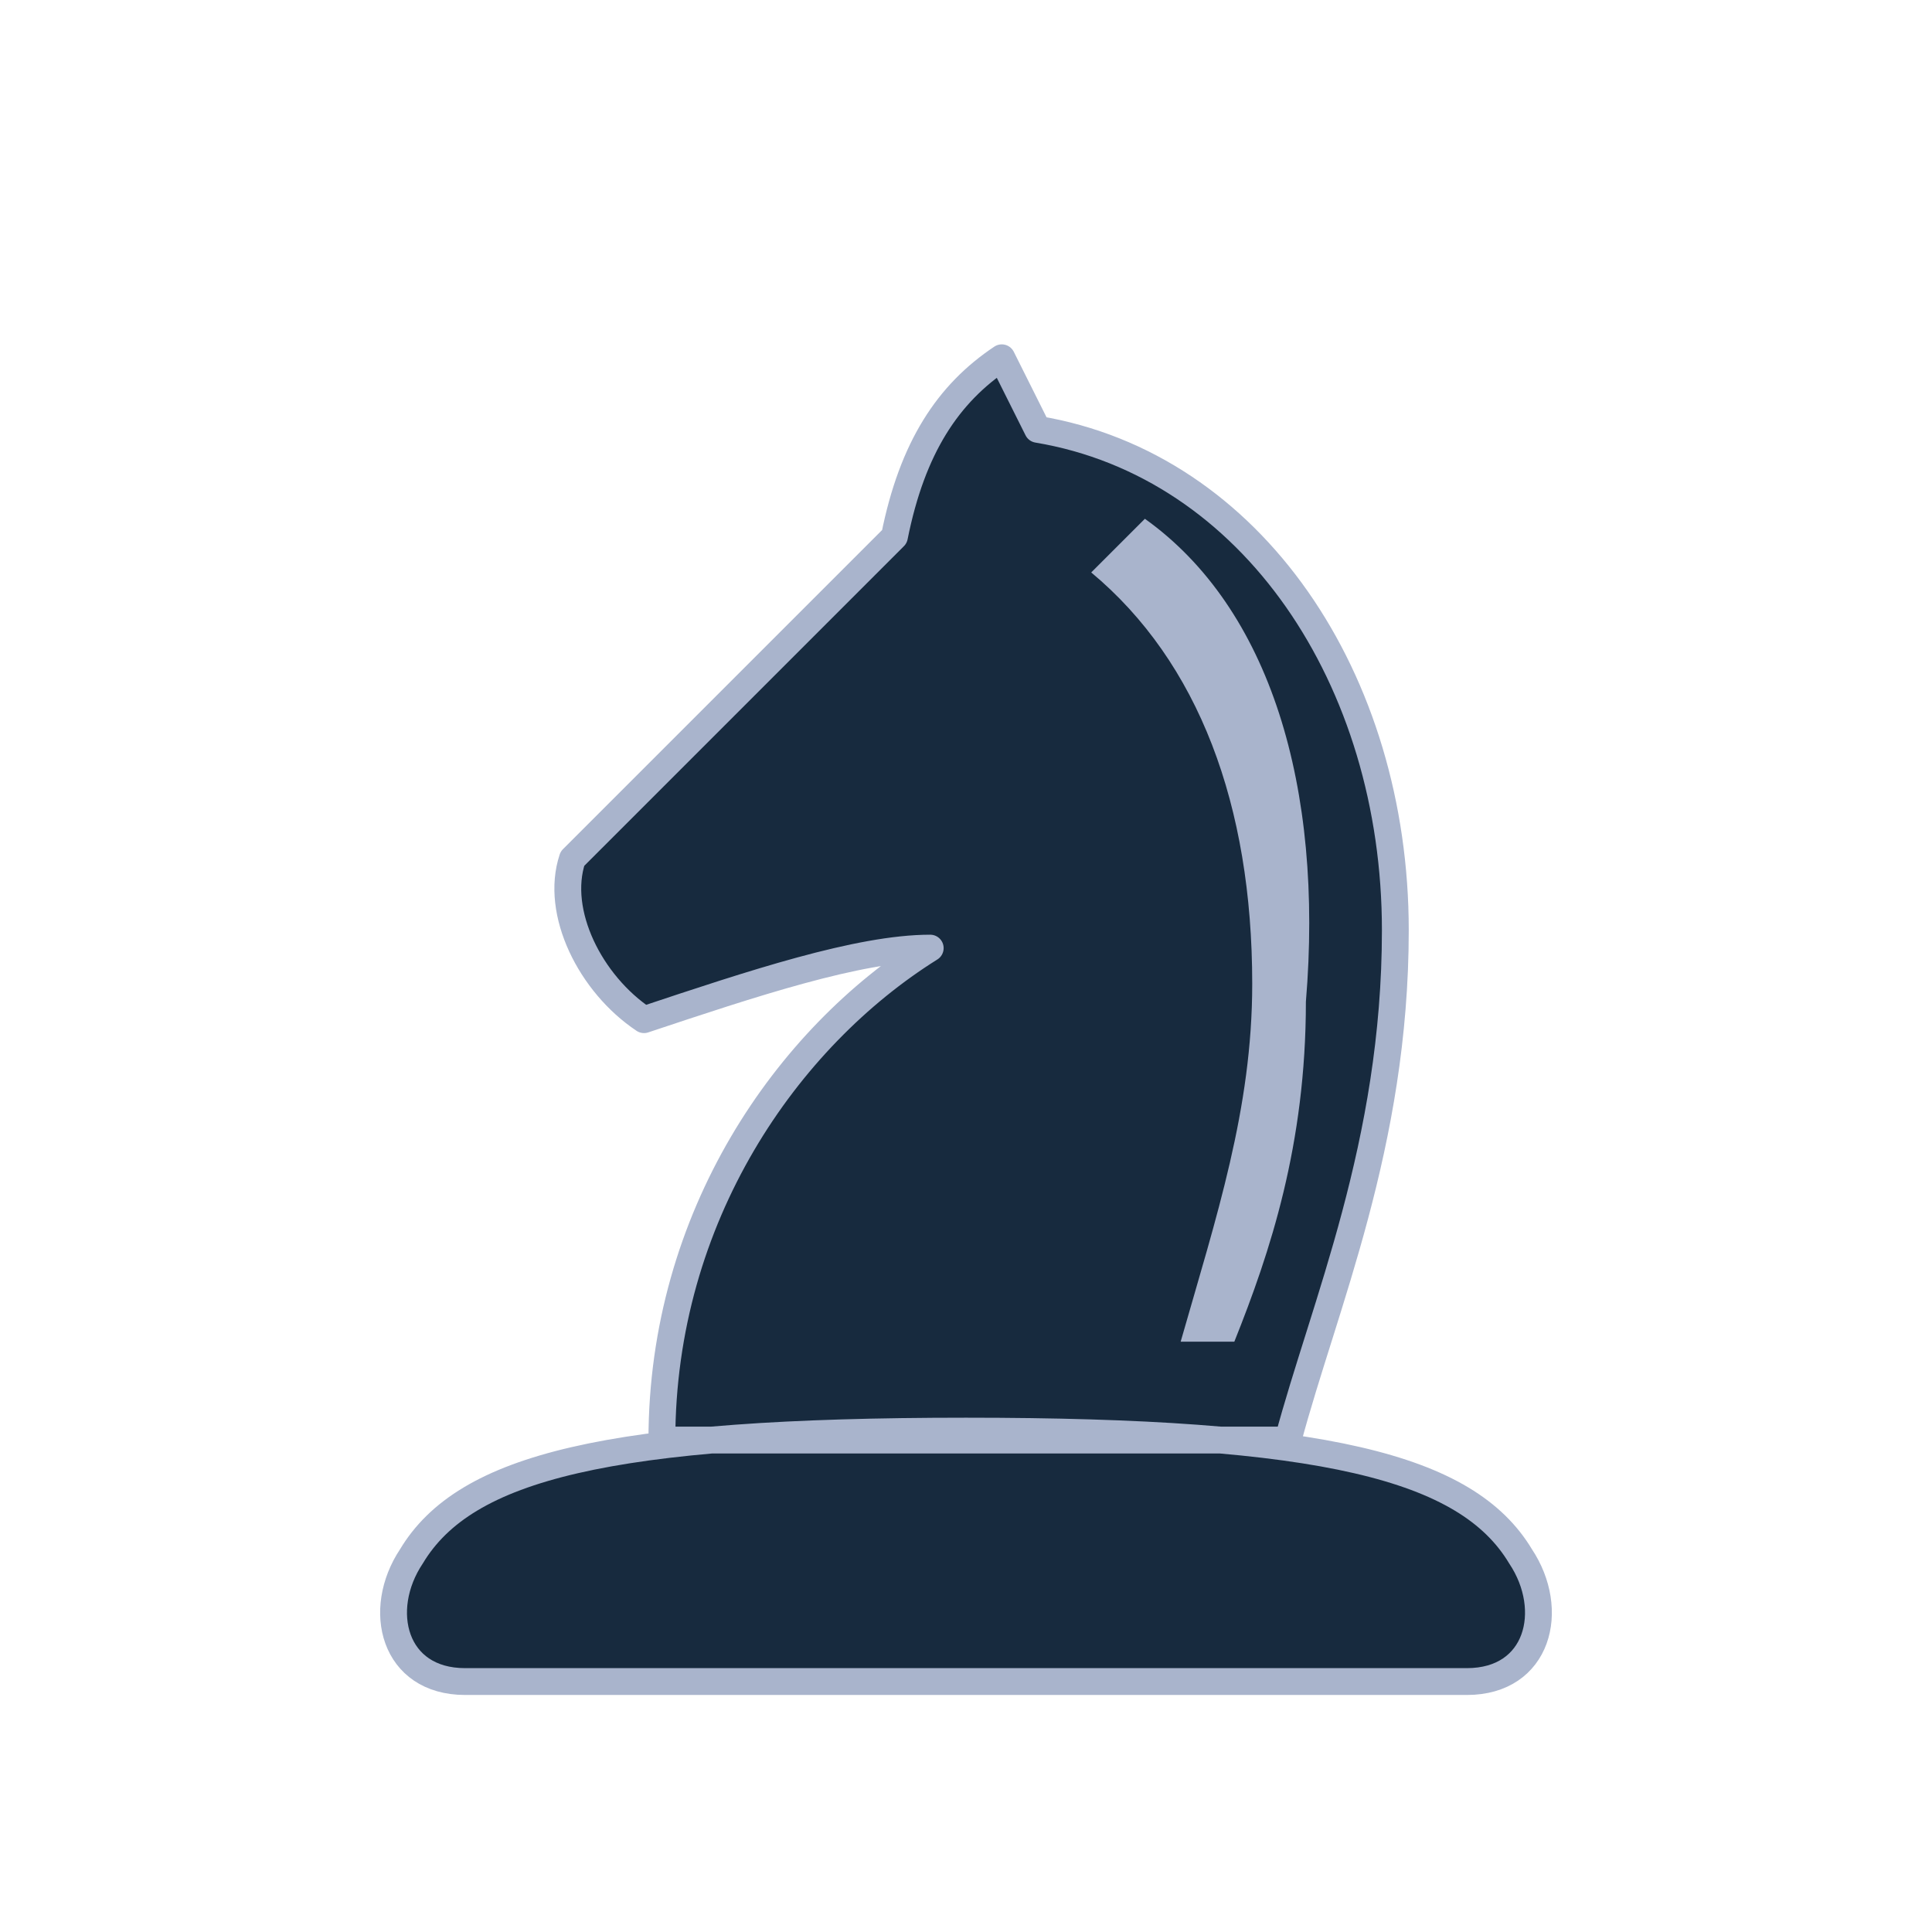
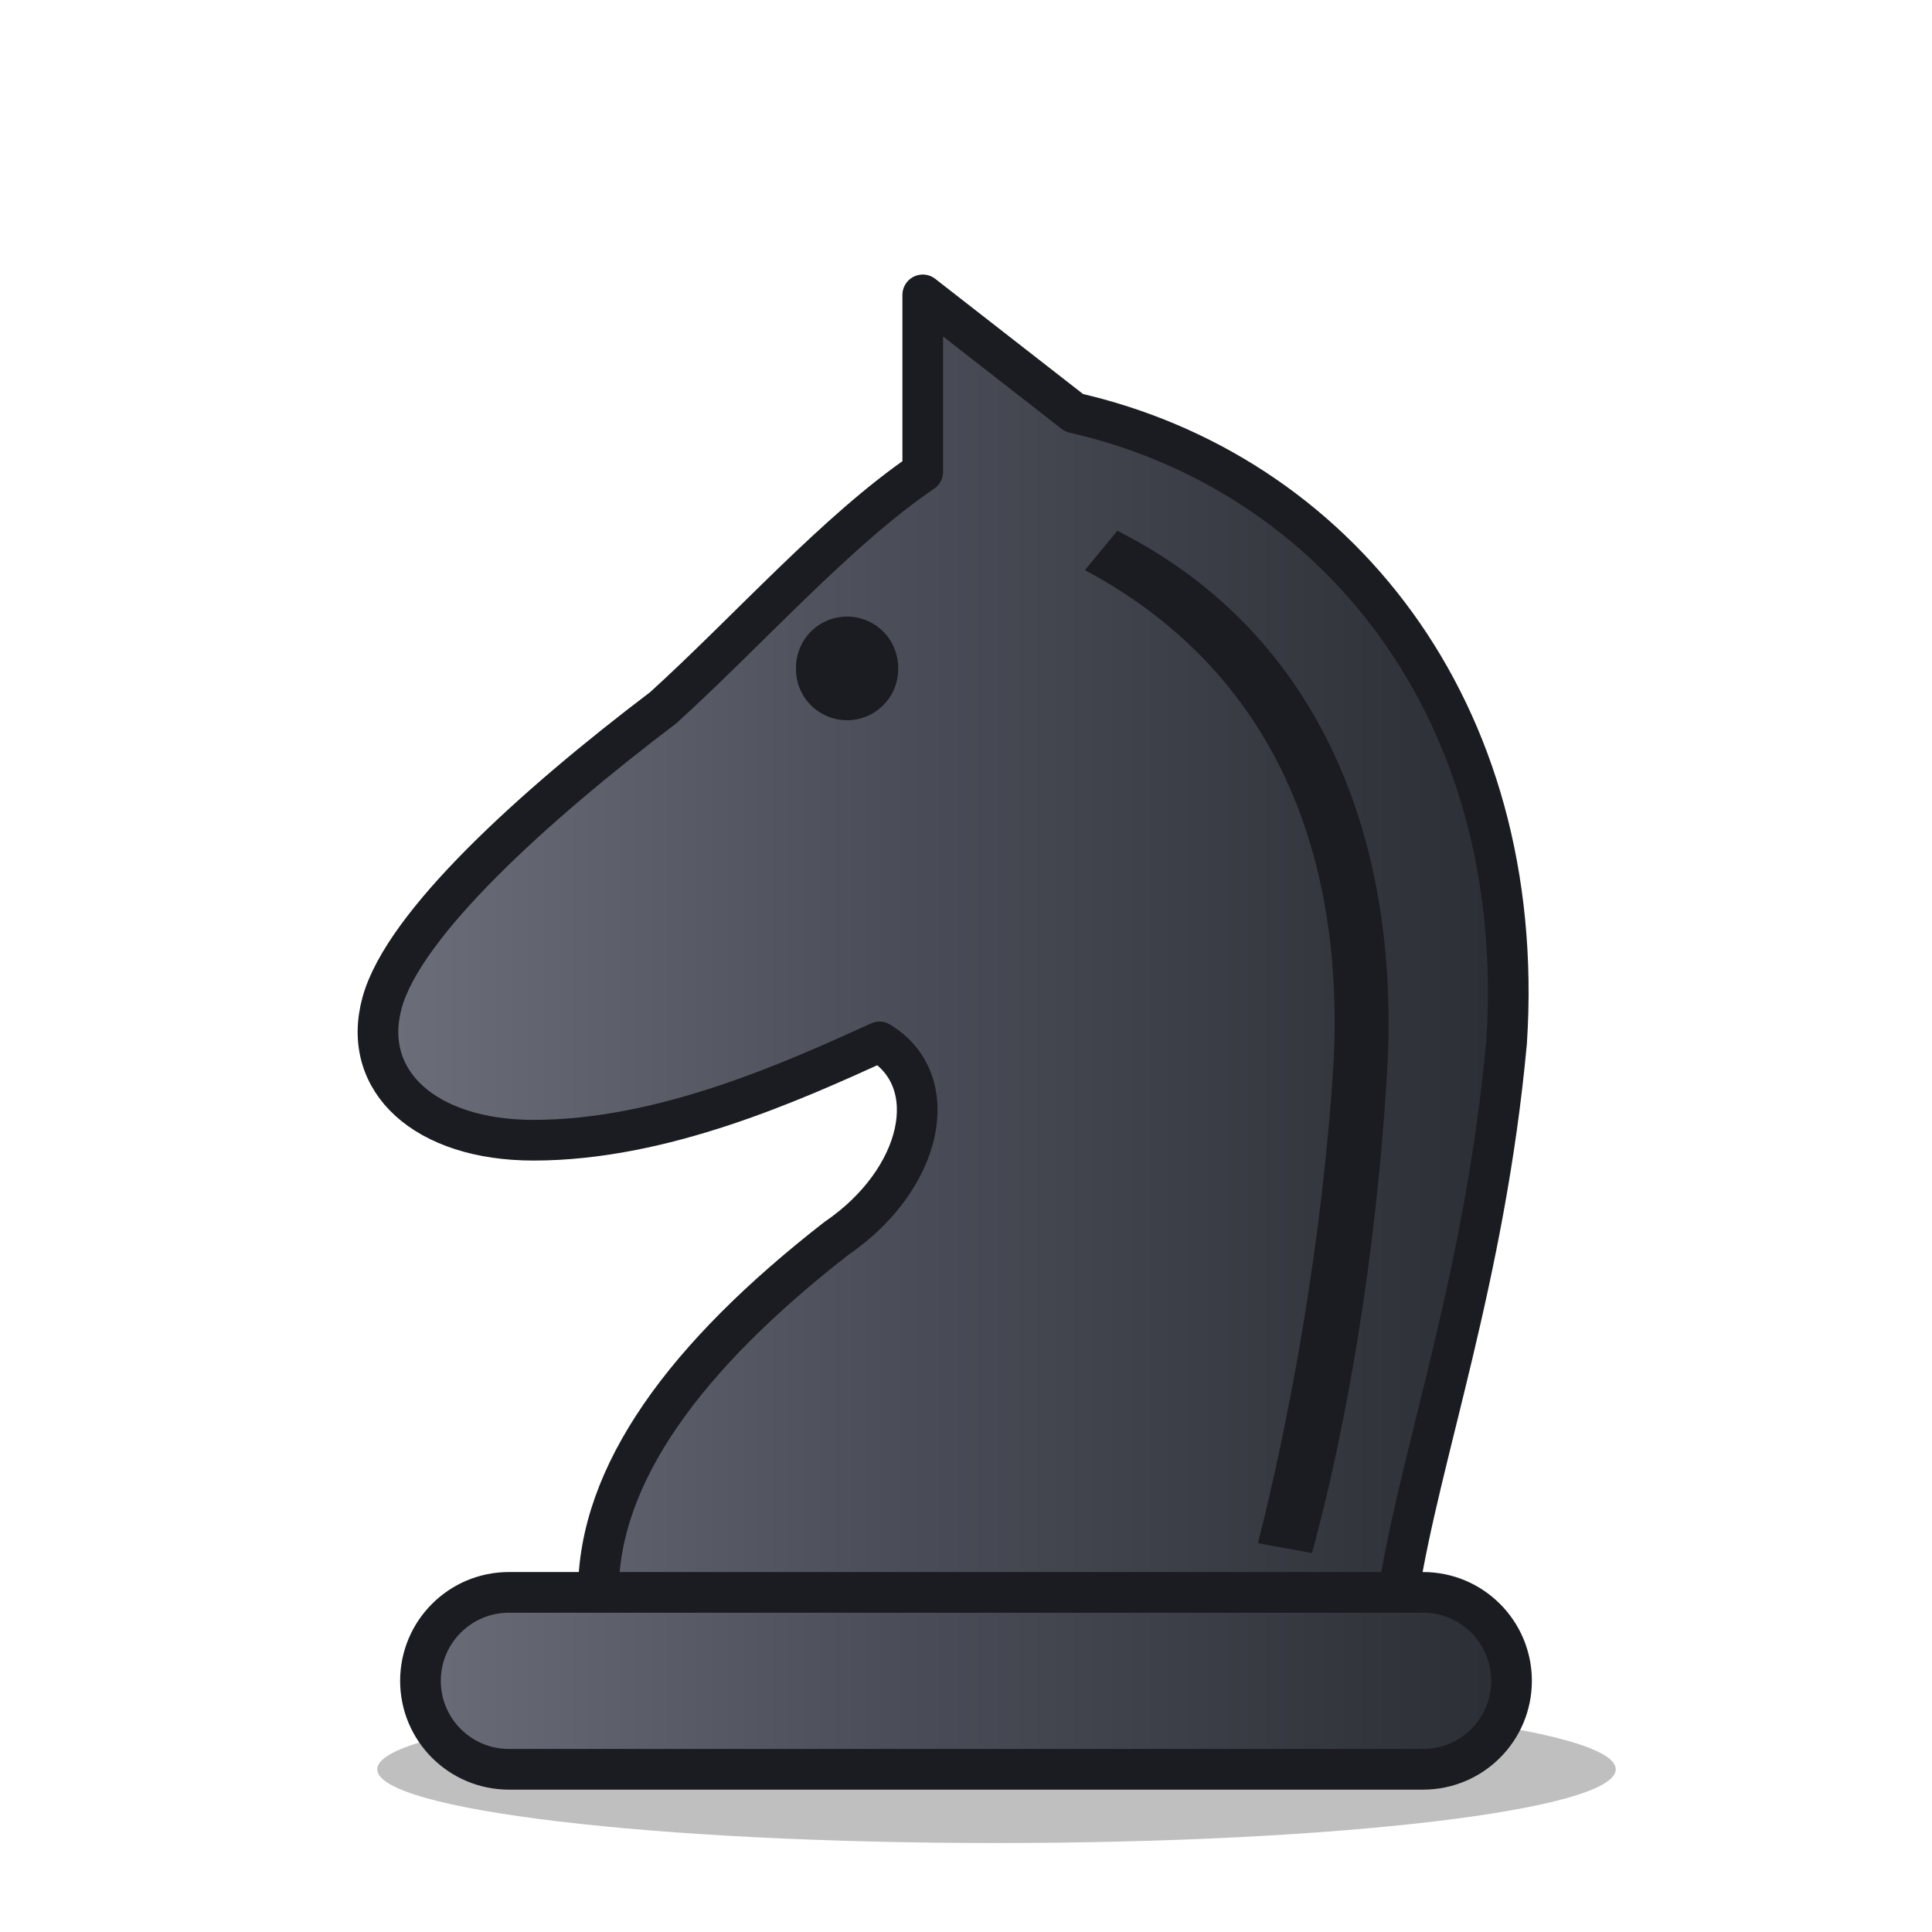
- <svg xmlns="http://www.w3.org/2000/svg" viewBox="-4 -4 108 108">
-   <path d="M33 76.5C33 64 40 54 48 49C44 49 38 51 32 53C29 51 27 47 28 44L46 26C47 21 49 18 52 16L54 20C66 22 74 34 74 48C74 60 70 69 68 76.5ZM22 90C18 90 17 86 19 83C22 78 30 76 50 76C70 76 78 78 81 83C83 86 82 90 78 90Z" fill="#172A3E" stroke="#A9B4CC" stroke-width="1.5" stroke-linejoin="round" />
-   <path d="M60 25C67 30 70 40 69 52C69 60 67 66 65 71L62 71C64 64 66 58 66 51C66 41 63 33 57 28Z" fill="#A9B4CC" />
+ <svg xmlns="http://www.w3.org/2000/svg" viewBox="0 0 190 190">
+   <defs>
+     <linearGradient id="g" x1="0" x2="1" y1="0" y2="0">
+       <stop offset="0" stop-color="#6C6F79" />
+       <stop offset="0.45" stop-color="#4B4E58" />
+       <stop offset="1" stop-color="#2C2E35" />
+     </linearGradient>
+   </defs>
+   <path d="M37.1 174a60.9 7.25 0 1 0 121.8 0a60.9 7.25 0 1 0 -121.8 0Z" fill="#000000" opacity="0.25" />
+   <path d="M58.847 156.6C58.847 145 67.353 133.4 82.24 121.8C90.747 116 92.873 106.333 86.493 102.467C77.987 106.333 65.227 112.133 52.467 112.133C41.833 112.133 35.453 106.333 37.58 98.6C39.707 90.867 52.467 79.267 65.227 69.6C73.733 61.867 82.24 52.2 90.747 46.4L90.747 29L105.633 40.6C131.153 46.4 150.293 69.6 148.167 102.467C146.04 125.667 139.66 143.067 137.533 156.6ZM50.05 156.6h89.9a8.7 8.7 0 0 1 8.7 8.7v0a8.7 8.7 0 0 1 -8.7 8.7h-89.9a8.7 8.7 0 0 1 -8.7 -8.7v-0a8.7 8.7 0 0 1 8.7 -8.7Z" fill="url(#g)" stroke="#1B1C21" stroke-width="4" stroke-linejoin="round" />
+   <path d="M78.277 65.733a5.027 5.027 0 1 0 10.053 0a5.027 5.027 0 1 0 -10.053 0ZM109.887 52.2C129.027 61.867 137.533 81.2 136.47 104.4C135.407 123.733 132.217 141.133 129.027 152.733L123.71 151.767C126.9 139.2 130.09 121.8 131.153 104.4C132.217 83.133 124.773 65.733 106.697 56.067Z" fill="#1B1C21" />
</svg>
